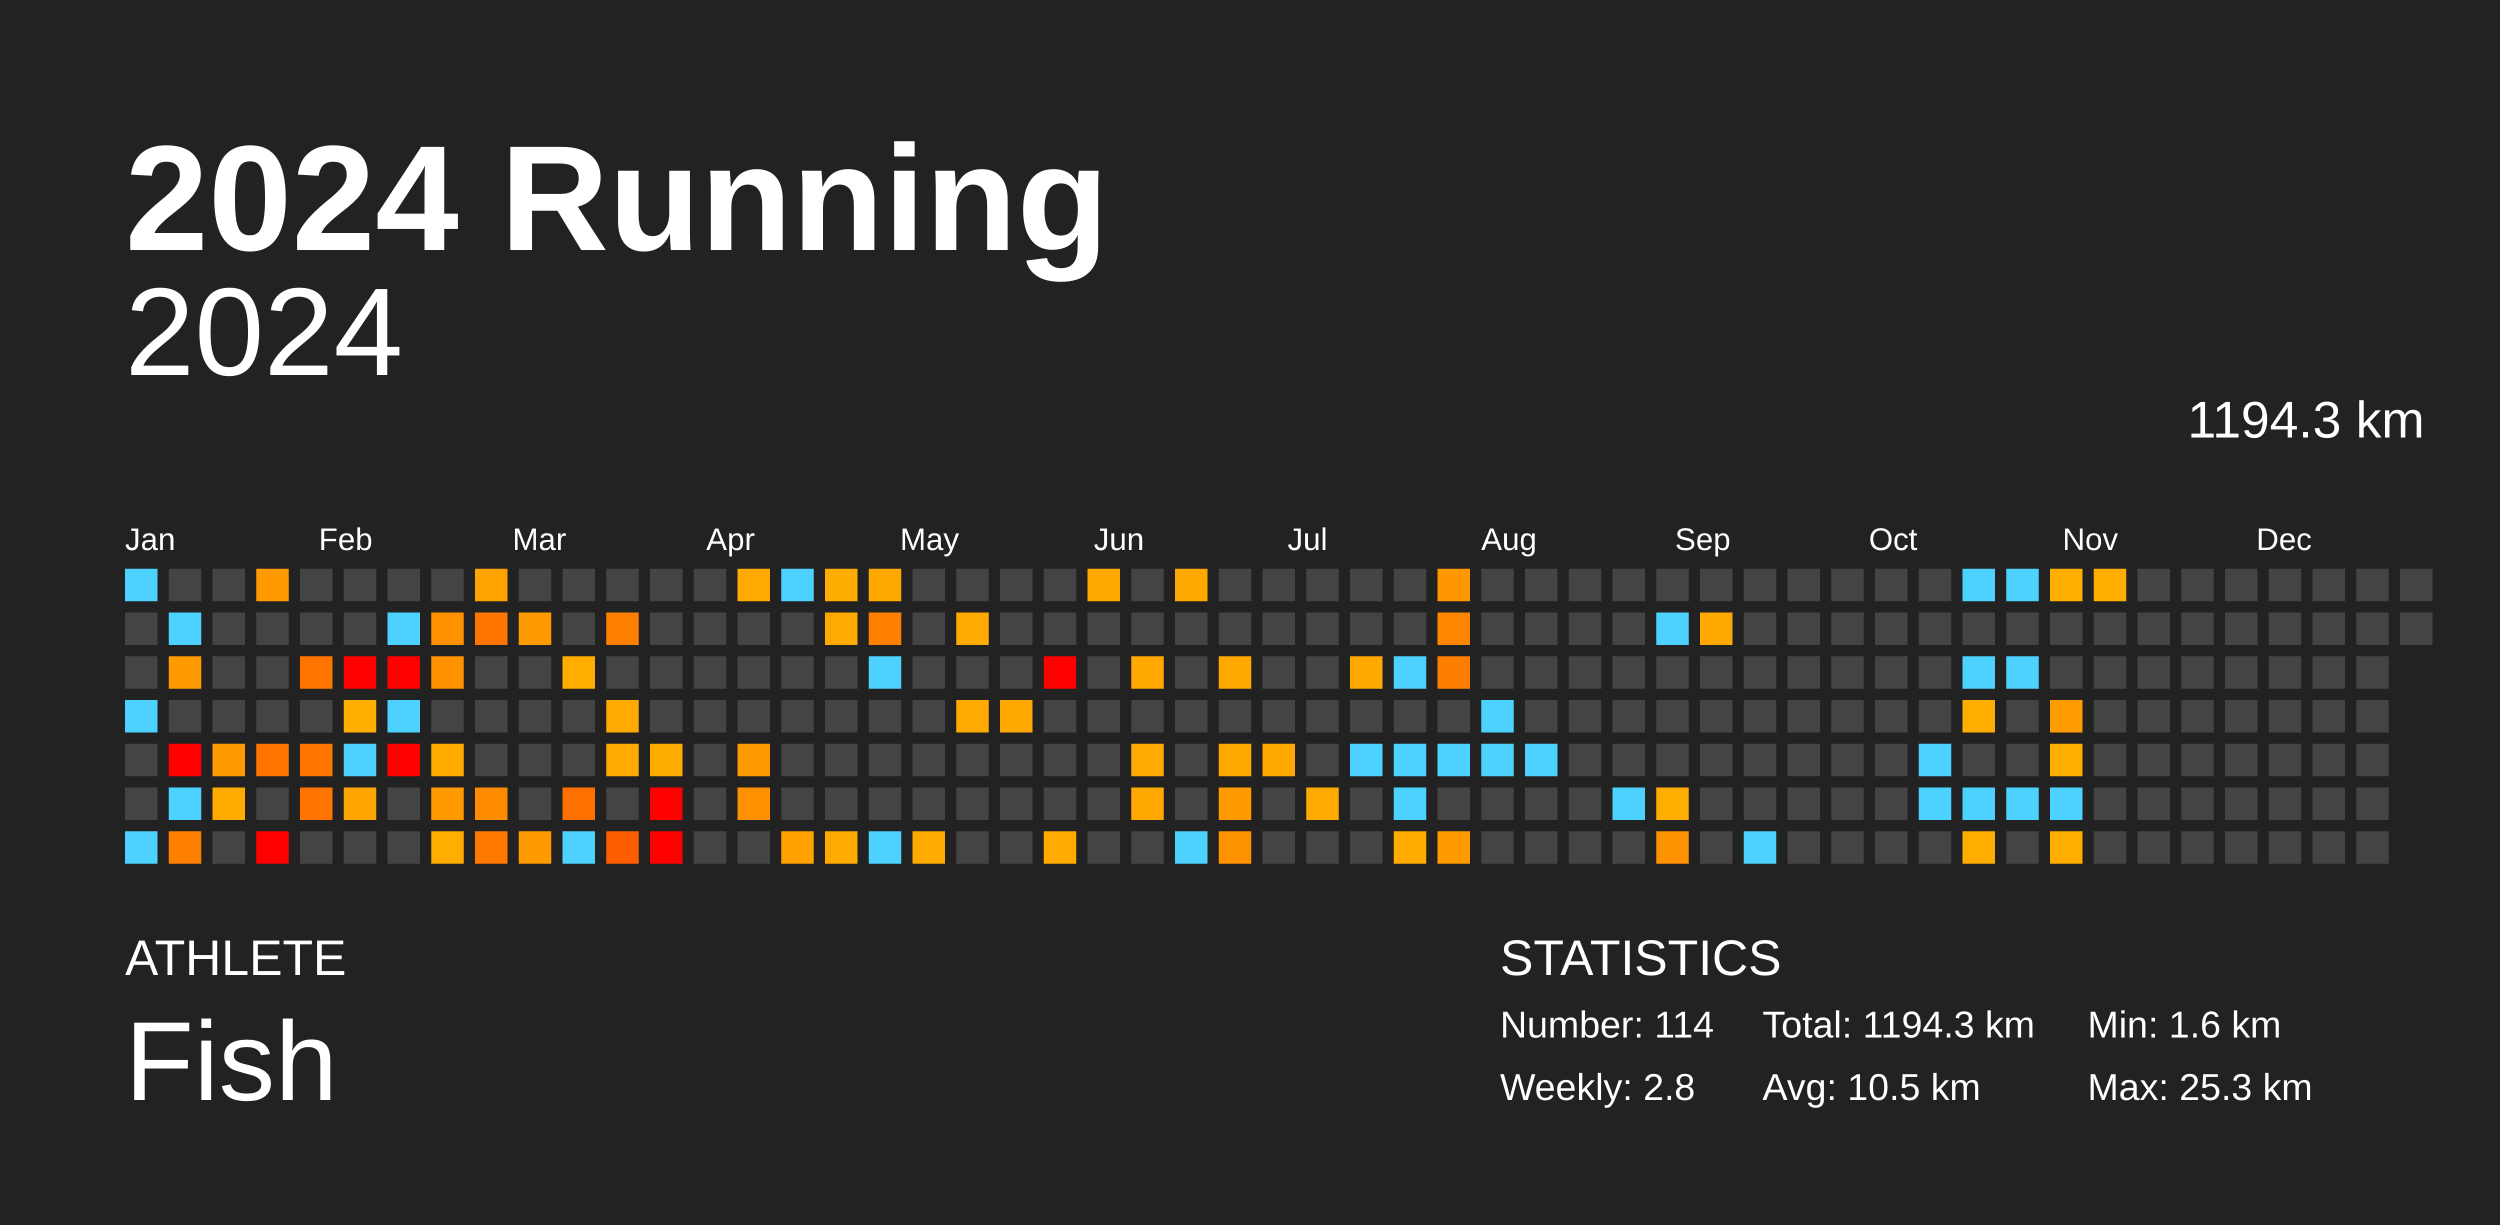
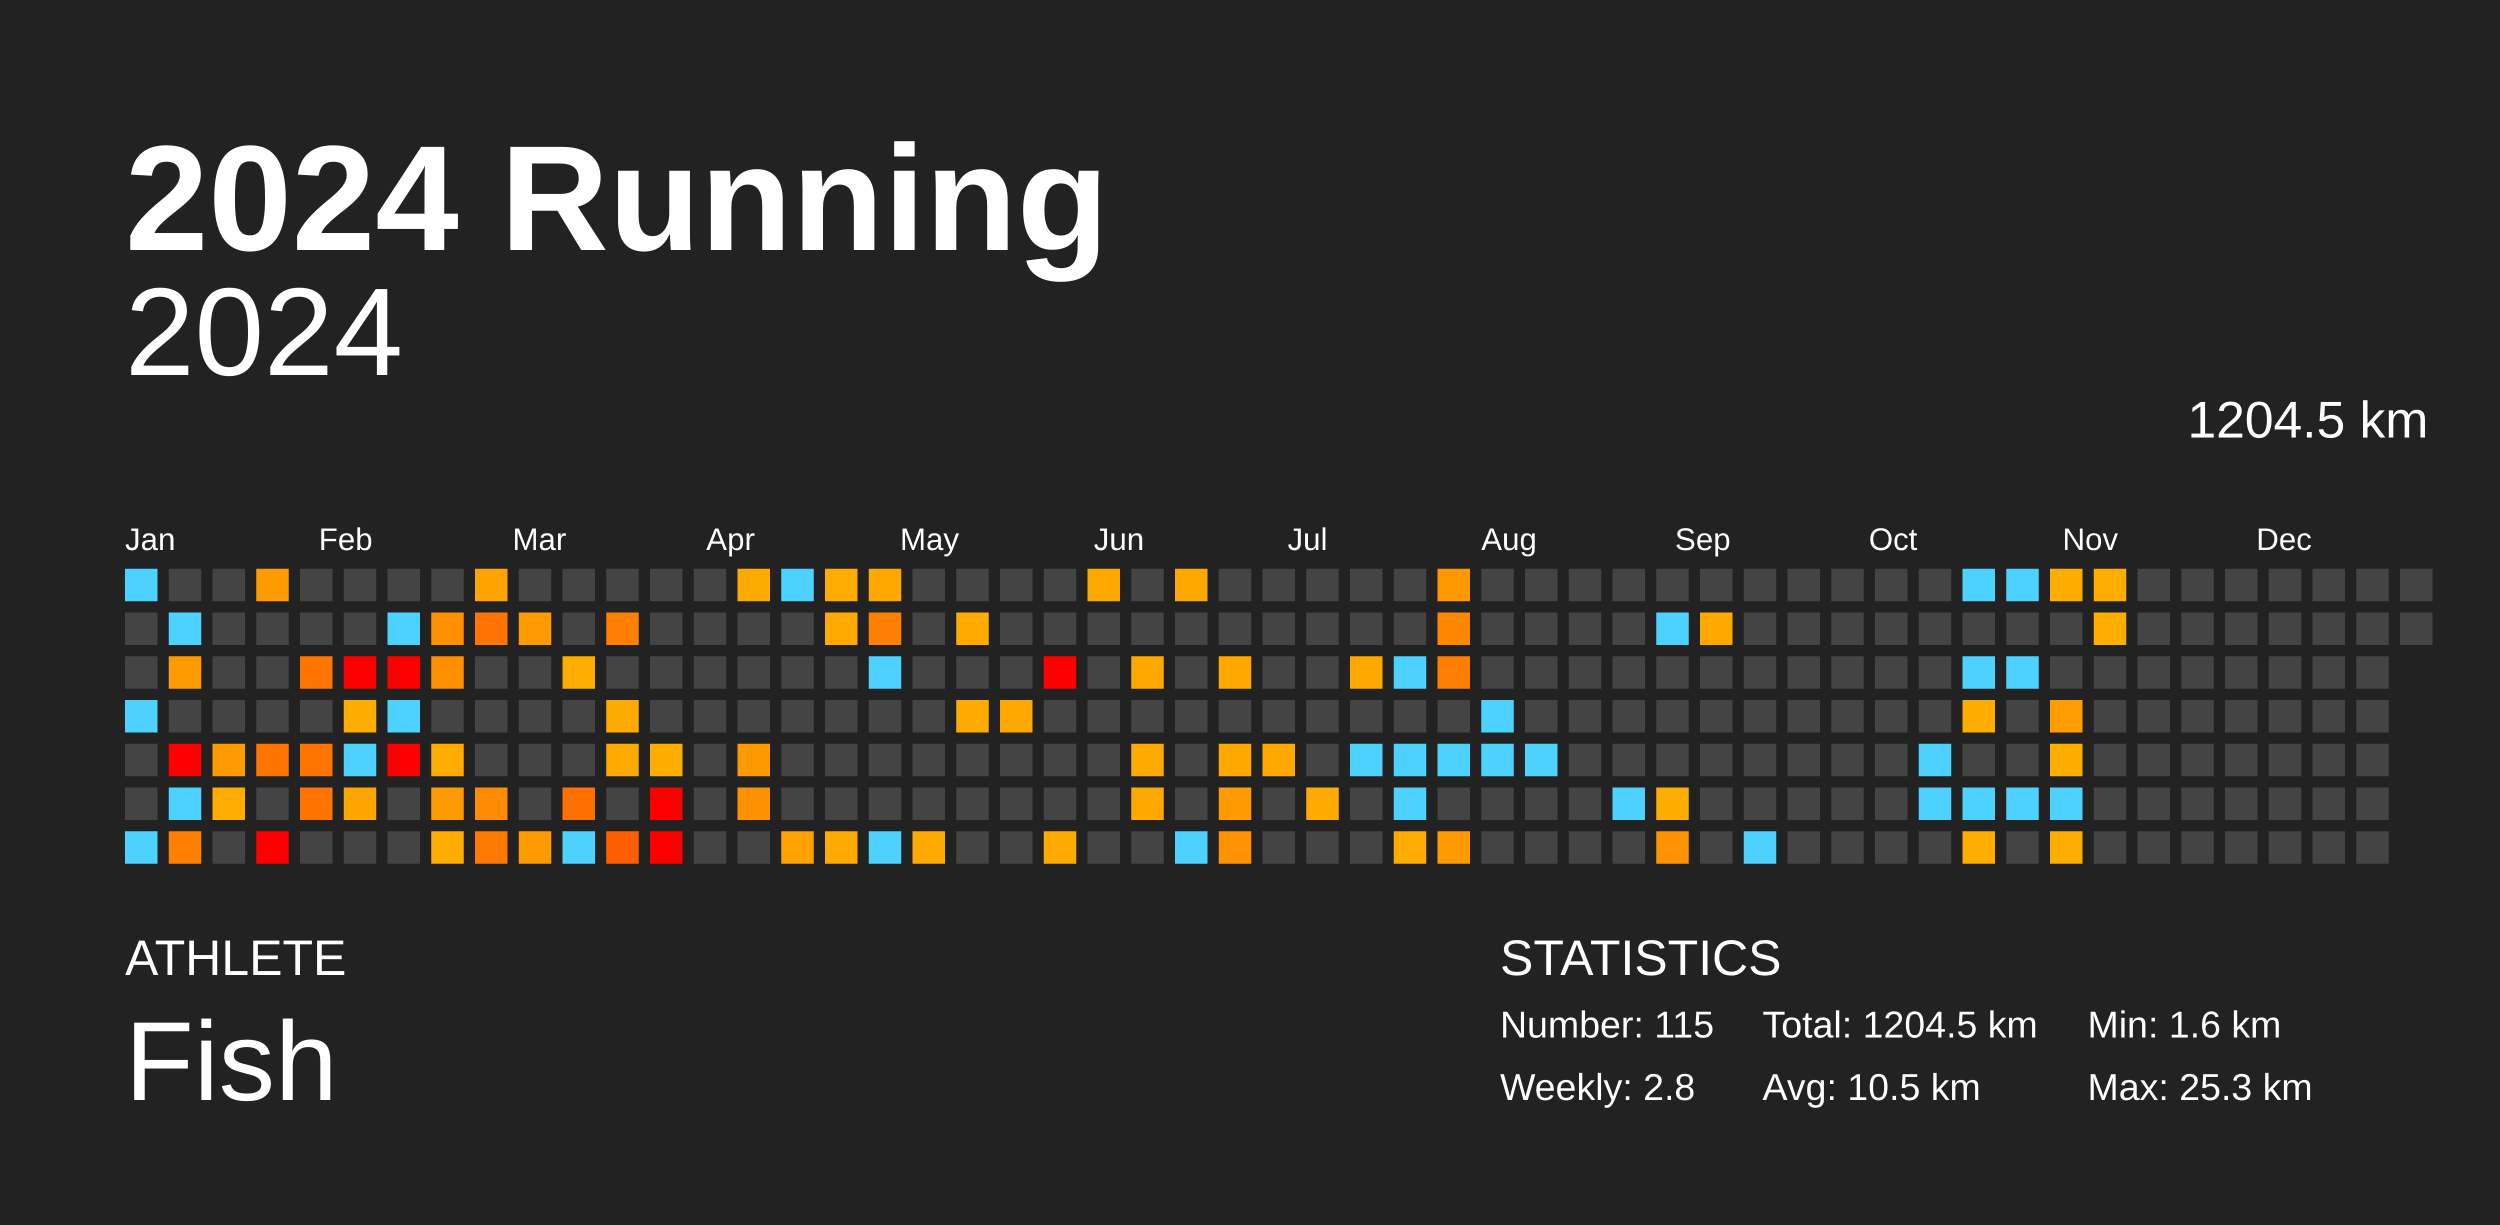
<svg xmlns="http://www.w3.org/2000/svg" baseProfile="full" height="98mm" version="1.1" viewBox="0,0,200,98" width="200mm">
  <defs />
  <rect fill="#222222" height="98" width="200" x="0" y="0" />
  <text fill="#FFFFFF" style="font-size:12px; font-family:Arial; font-weight:bold;" x="10" y="20">2024 Running</text>
  <text fill="#FFFFFF" style="font-size:4px; font-family:Arial" x="10" y="78">ATHLETE</text>
  <text fill="#FFFFFF" style="font-size:9px; font-family:Arial" x="10" y="88">Fish</text>
  <text fill="#FFFFFF" style="font-size:4px; font-family:Arial" x="120" y="78">STATISTICS</text>
-   <text fill="#FFFFFF" style="font-size:3px; font-family:Arial" x="120" y="83">Number: 114</text>
+   <text fill="#FFFFFF" style="font-size:3px; font-family:Arial" x="120" y="83">Number: 115</text>
  <text fill="#FFFFFF" style="font-size:3px; font-family:Arial" x="120" y="88">Weekly: 2.8</text>
-   <text fill="#FFFFFF" style="font-size:3px; font-family:Arial" x="141" y="83">Total: 1194.3 km</text>
+   <text fill="#FFFFFF" style="font-size:3px; font-family:Arial" x="141" y="83">Total: 1204.5 km</text>
  <text fill="#FFFFFF" style="font-size:3px; font-family:Arial" x="141" y="88">Avg: 10.5 km</text>
  <text fill="#FFFFFF" style="font-size:3px; font-family:Arial" x="167" y="83">Min: 1.6 km</text>
  <text fill="#FFFFFF" style="font-size:3px; font-family:Arial" x="167" y="88">Max: 25.3 km</text>
  <text alignment-baseline="hanging" fill="#FFFFFF" style="font-size:10.0px; font-family:Arial;" x="10" y="30">2024</text>
-   <text alignment-baseline="hanging" fill="#FFFFFF" style="font-size:4.125px; font-family:Arial;" x="175" y="35">1194.3 km</text>
+   <text alignment-baseline="hanging" fill="#FFFFFF" style="font-size:4.125px; font-family:Arial;" x="175" y="35">1204.5 km</text>
  <text fill="#FFFFFF" style="font-size:2.5px; font-family:Arial" x="10.0" y="44">Jan</text>
  <text fill="#FFFFFF" style="font-size:2.5px; font-family:Arial" x="25.5" y="44">Feb</text>
  <text fill="#FFFFFF" style="font-size:2.5px; font-family:Arial" x="41.0" y="44">Mar</text>
  <text fill="#FFFFFF" style="font-size:2.5px; font-family:Arial" x="56.5" y="44">Apr</text>
  <text fill="#FFFFFF" style="font-size:2.5px; font-family:Arial" x="72.0" y="44">May</text>
  <text fill="#FFFFFF" style="font-size:2.5px; font-family:Arial" x="87.5" y="44">Jun</text>
  <text fill="#FFFFFF" style="font-size:2.5px; font-family:Arial" x="103.0" y="44">Jul</text>
  <text fill="#FFFFFF" style="font-size:2.5px; font-family:Arial" x="118.5" y="44">Aug</text>
  <text fill="#FFFFFF" style="font-size:2.5px; font-family:Arial" x="134.0" y="44">Sep</text>
  <text fill="#FFFFFF" style="font-size:2.5px; font-family:Arial" x="149.5" y="44">Oct</text>
  <text fill="#FFFFFF" style="font-size:2.5px; font-family:Arial" x="165.0" y="44">Nov</text>
  <text fill="#FFFFFF" style="font-size:2.5px; font-family:Arial" x="180.5" y="44">Dec</text>
  <rect fill="#4dd2ff" height="2.6" width="2.6" x="10.0" y="45.5" />
  <rect fill="#444444" height="2.6" width="2.6" x="10.0" y="49.0" />
  <rect fill="#444444" height="2.6" width="2.6" x="10.0" y="52.5" />
  <rect fill="#4dd2ff" height="2.6" width="2.6" x="10.0" y="56.0" />
  <rect fill="#444444" height="2.6" width="2.6" x="10.0" y="59.5" />
  <rect fill="#444444" height="2.6" width="2.6" x="10.0" y="63.0" />
  <rect fill="#4dd2ff" height="2.6" width="2.6" x="10.0" y="66.5" />
  <rect fill="#444444" height="2.6" width="2.6" x="13.5" y="45.5" />
  <rect fill="#4dd2ff" height="2.6" width="2.6" x="13.5" y="49.0" />
  <rect fill="#ff9b00" height="2.6" width="2.6" x="13.5" y="52.5" />
  <rect fill="#444444" height="2.6" width="2.6" x="13.5" y="56.0" />
  <rect fill="red" height="2.6" width="2.6" x="13.5" y="59.5" />
  <rect fill="#4dd2ff" height="2.6" width="2.6" x="13.5" y="63.0" />
  <rect fill="#ff7f00" height="2.6" width="2.6" x="13.5" y="66.5" />
  <rect fill="#444444" height="2.6" width="2.6" x="17.0" y="45.5" />
  <rect fill="#444444" height="2.6" width="2.6" x="17.0" y="49.0" />
  <rect fill="#444444" height="2.6" width="2.6" x="17.0" y="52.5" />
  <rect fill="#444444" height="2.6" width="2.6" x="17.0" y="56.0" />
  <rect fill="#ff9b00" height="2.6" width="2.6" x="17.0" y="59.5" />
  <rect fill="#ffab00" height="2.6" width="2.6" x="17.0" y="63.0" />
  <rect fill="#444444" height="2.6" width="2.6" x="17.0" y="66.5" />
  <rect fill="#ff9b00" height="2.6" width="2.6" x="20.5" y="45.5" />
  <rect fill="#444444" height="2.6" width="2.6" x="20.5" y="49.0" />
  <rect fill="#444444" height="2.6" width="2.6" x="20.5" y="52.5" />
  <rect fill="#444444" height="2.6" width="2.6" x="20.5" y="56.0" />
  <rect fill="#ff7500" height="2.6" width="2.6" x="20.5" y="59.5" />
  <rect fill="#444444" height="2.6" width="2.6" x="20.5" y="63.0" />
  <rect fill="red" height="2.6" width="2.6" x="20.5" y="66.5" />
  <rect fill="#444444" height="2.6" width="2.6" x="24.0" y="45.5" />
  <rect fill="#444444" height="2.6" width="2.6" x="24.0" y="49.0" />
  <rect fill="#ff7500" height="2.6" width="2.6" x="24.0" y="52.5" />
  <rect fill="#444444" height="2.6" width="2.6" x="24.0" y="56.0" />
  <rect fill="#ff7500" height="2.6" width="2.6" x="24.0" y="59.5" />
  <rect fill="#ff7400" height="2.6" width="2.6" x="24.0" y="63.0" />
  <rect fill="#444444" height="2.6" width="2.6" x="24.0" y="66.5" />
  <rect fill="#444444" height="2.6" width="2.6" x="27.5" y="45.5" />
  <rect fill="#444444" height="2.6" width="2.6" x="27.5" y="49.0" />
  <rect fill="red" height="2.6" width="2.6" x="27.5" y="52.5" />
  <rect fill="#ffae00" height="2.6" width="2.6" x="27.5" y="56.0" />
  <rect fill="#4dd2ff" height="2.6" width="2.6" x="27.5" y="59.5" />
  <rect fill="#ffa500" height="2.6" width="2.6" x="27.5" y="63.0" />
  <rect fill="#444444" height="2.6" width="2.6" x="27.5" y="66.5" />
  <rect fill="#444444" height="2.6" width="2.6" x="31.0" y="45.5" />
  <rect fill="#4dd2ff" height="2.6" width="2.6" x="31.0" y="49.0" />
  <rect fill="red" height="2.6" width="2.6" x="31.0" y="52.5" />
  <rect fill="#4dd2ff" height="2.6" width="2.6" x="31.0" y="56.0" />
  <rect fill="red" height="2.6" width="2.6" x="31.0" y="59.5" />
  <rect fill="#444444" height="2.6" width="2.6" x="31.0" y="63.0" />
  <rect fill="#444444" height="2.6" width="2.6" x="31.0" y="66.5" />
  <rect fill="#444444" height="2.6" width="2.6" x="34.5" y="45.5" />
  <rect fill="#ff9000" height="2.6" width="2.6" x="34.5" y="49.0" />
  <rect fill="#ff9100" height="2.6" width="2.6" x="34.5" y="52.5" />
  <rect fill="#444444" height="2.6" width="2.6" x="34.5" y="56.0" />
  <rect fill="#ffab00" height="2.6" width="2.6" x="34.5" y="59.5" />
  <rect fill="#ff9a00" height="2.6" width="2.6" x="34.5" y="63.0" />
  <rect fill="#ffad00" height="2.6" width="2.6" x="34.5" y="66.5" />
  <rect fill="#ffa300" height="2.6" width="2.6" x="38.0" y="45.5" />
  <rect fill="#ff7500" height="2.6" width="2.6" x="38.0" y="49.0" />
  <rect fill="#444444" height="2.6" width="2.6" x="38.0" y="52.5" />
  <rect fill="#444444" height="2.6" width="2.6" x="38.0" y="56.0" />
  <rect fill="#444444" height="2.6" width="2.6" x="38.0" y="59.5" />
  <rect fill="#ff8c00" height="2.6" width="2.6" x="38.0" y="63.0" />
  <rect fill="#ff7800" height="2.6" width="2.6" x="38.0" y="66.5" />
  <rect fill="#444444" height="2.6" width="2.6" x="41.5" y="45.5" />
  <rect fill="#ff9b00" height="2.6" width="2.6" x="41.5" y="49.0" />
  <rect fill="#444444" height="2.6" width="2.6" x="41.5" y="52.5" />
  <rect fill="#444444" height="2.6" width="2.6" x="41.5" y="56.0" />
  <rect fill="#444444" height="2.6" width="2.6" x="41.5" y="59.5" />
  <rect fill="#444444" height="2.6" width="2.6" x="41.5" y="63.0" />
  <rect fill="#ff9a00" height="2.6" width="2.6" x="41.5" y="66.5" />
  <rect fill="#444444" height="2.6" width="2.6" x="45.0" y="45.5" />
  <rect fill="#444444" height="2.6" width="2.6" x="45.0" y="49.0" />
  <rect fill="#ffae00" height="2.6" width="2.6" x="45.0" y="52.5" />
  <rect fill="#444444" height="2.6" width="2.6" x="45.0" y="56.0" />
  <rect fill="#444444" height="2.6" width="2.6" x="45.0" y="59.5" />
  <rect fill="#ff7000" height="2.6" width="2.6" x="45.0" y="63.0" />
  <rect fill="#4dd2ff" height="2.6" width="2.6" x="45.0" y="66.5" />
  <rect fill="#444444" height="2.6" width="2.6" x="48.5" y="45.5" />
  <rect fill="#ff7f00" height="2.6" width="2.6" x="48.5" y="49.0" />
  <rect fill="#444444" height="2.6" width="2.6" x="48.5" y="52.5" />
  <rect fill="#ffaa00" height="2.6" width="2.6" x="48.5" y="56.0" />
  <rect fill="#ffaa00" height="2.6" width="2.6" x="48.5" y="59.5" />
  <rect fill="#444444" height="2.6" width="2.6" x="48.5" y="63.0" />
  <rect fill="#ff5e00" height="2.6" width="2.6" x="48.5" y="66.5" />
  <rect fill="#444444" height="2.6" width="2.6" x="52.0" y="45.5" />
  <rect fill="#444444" height="2.6" width="2.6" x="52.0" y="49.0" />
  <rect fill="#444444" height="2.6" width="2.6" x="52.0" y="52.5" />
  <rect fill="#444444" height="2.6" width="2.6" x="52.0" y="56.0" />
  <rect fill="#ffac00" height="2.6" width="2.6" x="52.0" y="59.5" />
  <rect fill="red" height="2.6" width="2.6" x="52.0" y="63.0" />
  <rect fill="red" height="2.6" width="2.6" x="52.0" y="66.5" />
  <rect fill="#444444" height="2.6" width="2.6" x="55.5" y="45.5" />
  <rect fill="#444444" height="2.6" width="2.6" x="55.5" y="49.0" />
  <rect fill="#444444" height="2.6" width="2.6" x="55.5" y="52.5" />
  <rect fill="#444444" height="2.6" width="2.6" x="55.5" y="56.0" />
  <rect fill="#444444" height="2.6" width="2.6" x="55.5" y="59.5" />
  <rect fill="#444444" height="2.6" width="2.6" x="55.5" y="63.0" />
  <rect fill="#444444" height="2.6" width="2.6" x="55.5" y="66.5" />
  <rect fill="#ffaa00" height="2.6" width="2.6" x="59.0" y="45.5" />
  <rect fill="#444444" height="2.6" width="2.6" x="59.0" y="49.0" />
  <rect fill="#444444" height="2.6" width="2.6" x="59.0" y="52.5" />
  <rect fill="#444444" height="2.6" width="2.6" x="59.0" y="56.0" />
  <rect fill="#ff9900" height="2.6" width="2.6" x="59.0" y="59.5" />
  <rect fill="#ff9100" height="2.6" width="2.6" x="59.0" y="63.0" />
  <rect fill="#444444" height="2.6" width="2.6" x="59.0" y="66.5" />
  <rect fill="#4dd2ff" height="2.6" width="2.6" x="62.5" y="45.5" />
  <rect fill="#444444" height="2.6" width="2.6" x="62.5" y="49.0" />
  <rect fill="#444444" height="2.6" width="2.6" x="62.5" y="52.5" />
  <rect fill="#444444" height="2.6" width="2.6" x="62.5" y="56.0" />
  <rect fill="#444444" height="2.6" width="2.6" x="62.5" y="59.5" />
  <rect fill="#444444" height="2.6" width="2.6" x="62.5" y="63.0" />
  <rect fill="#ffa100" height="2.6" width="2.6" x="62.5" y="66.5" />
  <rect fill="#ffac00" height="2.6" width="2.6" x="66.0" y="45.5" />
  <rect fill="#ffaa00" height="2.6" width="2.6" x="66.0" y="49.0" />
  <rect fill="#444444" height="2.6" width="2.6" x="66.0" y="52.5" />
  <rect fill="#444444" height="2.6" width="2.6" x="66.0" y="56.0" />
  <rect fill="#444444" height="2.6" width="2.6" x="66.0" y="59.5" />
  <rect fill="#444444" height="2.6" width="2.6" x="66.0" y="63.0" />
  <rect fill="#ffaa00" height="2.6" width="2.6" x="66.0" y="66.5" />
  <rect fill="#ffa800" height="2.6" width="2.6" x="69.5" y="45.5" />
  <rect fill="#ff7f00" height="2.6" width="2.6" x="69.5" y="49.0" />
  <rect fill="#4dd2ff" height="2.6" width="2.6" x="69.5" y="52.5" />
  <rect fill="#444444" height="2.6" width="2.6" x="69.5" y="56.0" />
  <rect fill="#444444" height="2.6" width="2.6" x="69.5" y="59.5" />
  <rect fill="#444444" height="2.6" width="2.6" x="69.5" y="63.0" />
  <rect fill="#4dd2ff" height="2.6" width="2.6" x="69.5" y="66.5" />
  <rect fill="#444444" height="2.6" width="2.6" x="73.0" y="45.5" />
  <rect fill="#444444" height="2.6" width="2.6" x="73.0" y="49.0" />
  <rect fill="#444444" height="2.6" width="2.6" x="73.0" y="52.5" />
  <rect fill="#444444" height="2.6" width="2.6" x="73.0" y="56.0" />
  <rect fill="#444444" height="2.6" width="2.6" x="73.0" y="59.5" />
  <rect fill="#444444" height="2.6" width="2.6" x="73.0" y="63.0" />
  <rect fill="#ffaa00" height="2.6" width="2.6" x="73.0" y="66.5" />
  <rect fill="#444444" height="2.6" width="2.6" x="76.5" y="45.5" />
  <rect fill="#ffaa00" height="2.6" width="2.6" x="76.5" y="49.0" />
  <rect fill="#444444" height="2.6" width="2.6" x="76.5" y="52.5" />
  <rect fill="#ffaa00" height="2.6" width="2.6" x="76.5" y="56.0" />
  <rect fill="#444444" height="2.6" width="2.6" x="76.5" y="59.5" />
  <rect fill="#444444" height="2.6" width="2.6" x="76.5" y="63.0" />
  <rect fill="#444444" height="2.6" width="2.6" x="76.5" y="66.5" />
  <rect fill="#444444" height="2.6" width="2.6" x="80.0" y="45.5" />
  <rect fill="#444444" height="2.6" width="2.6" x="80.0" y="49.0" />
  <rect fill="#444444" height="2.6" width="2.6" x="80.0" y="52.5" />
  <rect fill="#ffa800" height="2.6" width="2.6" x="80.0" y="56.0" />
  <rect fill="#444444" height="2.6" width="2.6" x="80.0" y="59.5" />
  <rect fill="#444444" height="2.6" width="2.6" x="80.0" y="63.0" />
  <rect fill="#444444" height="2.6" width="2.6" x="80.0" y="66.5" />
  <rect fill="#444444" height="2.6" width="2.6" x="83.5" y="45.5" />
  <rect fill="#444444" height="2.6" width="2.6" x="83.5" y="49.0" />
  <rect fill="red" height="2.6" width="2.6" x="83.5" y="52.5" />
  <rect fill="#444444" height="2.6" width="2.6" x="83.5" y="56.0" />
  <rect fill="#444444" height="2.6" width="2.6" x="83.5" y="59.5" />
  <rect fill="#444444" height="2.6" width="2.6" x="83.5" y="63.0" />
  <rect fill="#ffaa00" height="2.6" width="2.6" x="83.5" y="66.5" />
  <rect fill="#ffa900" height="2.6" width="2.6" x="87.0" y="45.5" />
  <rect fill="#444444" height="2.6" width="2.6" x="87.0" y="49.0" />
  <rect fill="#444444" height="2.6" width="2.6" x="87.0" y="52.5" />
  <rect fill="#444444" height="2.6" width="2.6" x="87.0" y="56.0" />
  <rect fill="#444444" height="2.6" width="2.6" x="87.0" y="59.5" />
  <rect fill="#444444" height="2.6" width="2.6" x="87.0" y="63.0" />
  <rect fill="#444444" height="2.6" width="2.6" x="87.0" y="66.5" />
  <rect fill="#444444" height="2.6" width="2.6" x="90.5" y="45.5" />
  <rect fill="#444444" height="2.6" width="2.6" x="90.5" y="49.0" />
  <rect fill="#ffa800" height="2.6" width="2.6" x="90.5" y="52.5" />
  <rect fill="#444444" height="2.6" width="2.6" x="90.5" y="56.0" />
  <rect fill="#ffaa00" height="2.6" width="2.6" x="90.5" y="59.5" />
  <rect fill="#ffa900" height="2.6" width="2.6" x="90.5" y="63.0" />
  <rect fill="#444444" height="2.6" width="2.6" x="90.5" y="66.5" />
  <rect fill="#ffa900" height="2.6" width="2.6" x="94.0" y="45.5" />
  <rect fill="#444444" height="2.6" width="2.6" x="94.0" y="49.0" />
  <rect fill="#444444" height="2.6" width="2.6" x="94.0" y="52.5" />
  <rect fill="#444444" height="2.6" width="2.6" x="94.0" y="56.0" />
  <rect fill="#444444" height="2.6" width="2.6" x="94.0" y="59.5" />
  <rect fill="#444444" height="2.6" width="2.6" x="94.0" y="63.0" />
  <rect fill="#4dd2ff" height="2.6" width="2.6" x="94.0" y="66.5" />
  <rect fill="#444444" height="2.6" width="2.6" x="97.5" y="45.5" />
  <rect fill="#444444" height="2.6" width="2.6" x="97.5" y="49.0" />
  <rect fill="#ffa900" height="2.6" width="2.6" x="97.5" y="52.5" />
  <rect fill="#444444" height="2.6" width="2.6" x="97.5" y="56.0" />
  <rect fill="#ffa800" height="2.6" width="2.6" x="97.5" y="59.5" />
  <rect fill="#ff9b00" height="2.6" width="2.6" x="97.5" y="63.0" />
  <rect fill="#ff9200" height="2.6" width="2.6" x="97.5" y="66.5" />
  <rect fill="#444444" height="2.6" width="2.6" x="101.0" y="45.5" />
  <rect fill="#444444" height="2.6" width="2.6" x="101.0" y="49.0" />
  <rect fill="#444444" height="2.6" width="2.6" x="101.0" y="52.5" />
  <rect fill="#444444" height="2.6" width="2.6" x="101.0" y="56.0" />
  <rect fill="#ffa900" height="2.6" width="2.6" x="101.0" y="59.5" />
  <rect fill="#444444" height="2.6" width="2.6" x="101.0" y="63.0" />
  <rect fill="#444444" height="2.6" width="2.6" x="101.0" y="66.5" />
  <rect fill="#444444" height="2.6" width="2.6" x="104.5" y="45.5" />
  <rect fill="#444444" height="2.6" width="2.6" x="104.5" y="49.0" />
  <rect fill="#444444" height="2.6" width="2.6" x="104.5" y="52.5" />
  <rect fill="#444444" height="2.6" width="2.6" x="104.5" y="56.0" />
  <rect fill="#444444" height="2.6" width="2.6" x="104.5" y="59.5" />
  <rect fill="#ffaa00" height="2.6" width="2.6" x="104.5" y="63.0" />
  <rect fill="#444444" height="2.6" width="2.6" x="104.5" y="66.5" />
  <rect fill="#444444" height="2.6" width="2.6" x="108.0" y="45.5" />
  <rect fill="#444444" height="2.6" width="2.6" x="108.0" y="49.0" />
  <rect fill="#ffa900" height="2.6" width="2.6" x="108.0" y="52.5" />
  <rect fill="#444444" height="2.6" width="2.6" x="108.0" y="56.0" />
  <rect fill="#4dd2ff" height="2.6" width="2.6" x="108.0" y="59.5" />
  <rect fill="#444444" height="2.6" width="2.6" x="108.0" y="63.0" />
  <rect fill="#444444" height="2.6" width="2.6" x="108.0" y="66.5" />
  <rect fill="#444444" height="2.6" width="2.6" x="111.5" y="45.5" />
  <rect fill="#444444" height="2.6" width="2.6" x="111.5" y="49.0" />
  <rect fill="#4dd2ff" height="2.6" width="2.6" x="111.5" y="52.5" />
  <rect fill="#444444" height="2.6" width="2.6" x="111.5" y="56.0" />
  <rect fill="#4dd2ff" height="2.6" width="2.6" x="111.5" y="59.5" />
  <rect fill="#4dd2ff" height="2.6" width="2.6" x="111.5" y="63.0" />
  <rect fill="#ffab00" height="2.6" width="2.6" x="111.5" y="66.5" />
  <rect fill="#ff9700" height="2.6" width="2.6" x="115.0" y="45.5" />
  <rect fill="#ff8700" height="2.6" width="2.6" x="115.0" y="49.0" />
  <rect fill="#ff7e00" height="2.6" width="2.6" x="115.0" y="52.5" />
  <rect fill="#444444" height="2.6" width="2.6" x="115.0" y="56.0" />
  <rect fill="#4dd2ff" height="2.6" width="2.6" x="115.0" y="59.5" />
  <rect fill="#444444" height="2.6" width="2.6" x="115.0" y="63.0" />
  <rect fill="#ff9b00" height="2.6" width="2.6" x="115.0" y="66.5" />
  <rect fill="#444444" height="2.6" width="2.6" x="118.5" y="45.5" />
  <rect fill="#444444" height="2.6" width="2.6" x="118.5" y="49.0" />
  <rect fill="#444444" height="2.6" width="2.6" x="118.5" y="52.5" />
  <rect fill="#4dd2ff" height="2.6" width="2.6" x="118.5" y="56.0" />
  <rect fill="#4dd2ff" height="2.6" width="2.6" x="118.5" y="59.5" />
  <rect fill="#444444" height="2.6" width="2.6" x="118.5" y="63.0" />
  <rect fill="#444444" height="2.6" width="2.6" x="118.5" y="66.5" />
  <rect fill="#444444" height="2.6" width="2.6" x="122.0" y="45.5" />
  <rect fill="#444444" height="2.6" width="2.6" x="122.0" y="49.0" />
  <rect fill="#444444" height="2.6" width="2.6" x="122.0" y="52.5" />
  <rect fill="#444444" height="2.6" width="2.6" x="122.0" y="56.0" />
  <rect fill="#4dd2ff" height="2.6" width="2.6" x="122.0" y="59.5" />
  <rect fill="#444444" height="2.6" width="2.6" x="122.0" y="63.0" />
  <rect fill="#444444" height="2.6" width="2.6" x="122.0" y="66.5" />
  <rect fill="#444444" height="2.6" width="2.6" x="125.5" y="45.5" />
  <rect fill="#444444" height="2.6" width="2.6" x="125.5" y="49.0" />
  <rect fill="#444444" height="2.6" width="2.6" x="125.5" y="52.5" />
  <rect fill="#444444" height="2.6" width="2.6" x="125.5" y="56.0" />
  <rect fill="#444444" height="2.6" width="2.6" x="125.5" y="59.5" />
  <rect fill="#444444" height="2.6" width="2.6" x="125.5" y="63.0" />
  <rect fill="#444444" height="2.6" width="2.6" x="125.5" y="66.5" />
  <rect fill="#444444" height="2.6" width="2.6" x="129.0" y="45.5" />
  <rect fill="#444444" height="2.6" width="2.6" x="129.0" y="49.0" />
  <rect fill="#444444" height="2.6" width="2.6" x="129.0" y="52.5" />
  <rect fill="#444444" height="2.6" width="2.6" x="129.0" y="56.0" />
  <rect fill="#444444" height="2.6" width="2.6" x="129.0" y="59.5" />
  <rect fill="#4dd2ff" height="2.6" width="2.6" x="129.0" y="63.0" />
  <rect fill="#444444" height="2.6" width="2.6" x="129.0" y="66.5" />
  <rect fill="#444444" height="2.6" width="2.6" x="132.5" y="45.5" />
  <rect fill="#4dd2ff" height="2.6" width="2.6" x="132.5" y="49.0" />
  <rect fill="#444444" height="2.6" width="2.6" x="132.5" y="52.5" />
  <rect fill="#444444" height="2.6" width="2.6" x="132.5" y="56.0" />
  <rect fill="#444444" height="2.6" width="2.6" x="132.5" y="59.5" />
  <rect fill="#ffae00" height="2.6" width="2.6" x="132.5" y="63.0" />
  <rect fill="#ff9200" height="2.6" width="2.6" x="132.5" y="66.5" />
  <rect fill="#444444" height="2.6" width="2.6" x="136.0" y="45.5" />
  <rect fill="#ffa900" height="2.6" width="2.6" x="136.0" y="49.0" />
  <rect fill="#444444" height="2.6" width="2.6" x="136.0" y="52.5" />
  <rect fill="#444444" height="2.6" width="2.6" x="136.0" y="56.0" />
  <rect fill="#444444" height="2.6" width="2.6" x="136.0" y="59.5" />
  <rect fill="#444444" height="2.6" width="2.6" x="136.0" y="63.0" />
  <rect fill="#444444" height="2.6" width="2.6" x="136.0" y="66.5" />
  <rect fill="#444444" height="2.6" width="2.6" x="139.5" y="45.5" />
  <rect fill="#444444" height="2.6" width="2.6" x="139.5" y="49.0" />
  <rect fill="#444444" height="2.6" width="2.6" x="139.5" y="52.5" />
  <rect fill="#444444" height="2.6" width="2.6" x="139.5" y="56.0" />
  <rect fill="#444444" height="2.6" width="2.6" x="139.5" y="59.5" />
  <rect fill="#444444" height="2.6" width="2.6" x="139.5" y="63.0" />
  <rect fill="#4dd2ff" height="2.6" width="2.6" x="139.5" y="66.5" />
  <rect fill="#444444" height="2.6" width="2.6" x="143.0" y="45.5" />
  <rect fill="#444444" height="2.6" width="2.6" x="143.0" y="49.0" />
  <rect fill="#444444" height="2.6" width="2.6" x="143.0" y="52.5" />
  <rect fill="#444444" height="2.6" width="2.6" x="143.0" y="56.0" />
  <rect fill="#444444" height="2.6" width="2.6" x="143.0" y="59.5" />
  <rect fill="#444444" height="2.6" width="2.6" x="143.0" y="63.0" />
  <rect fill="#444444" height="2.6" width="2.6" x="143.0" y="66.5" />
  <rect fill="#444444" height="2.6" width="2.6" x="146.5" y="45.5" />
  <rect fill="#444444" height="2.6" width="2.6" x="146.5" y="49.0" />
  <rect fill="#444444" height="2.6" width="2.6" x="146.5" y="52.5" />
  <rect fill="#444444" height="2.6" width="2.6" x="146.5" y="56.0" />
  <rect fill="#444444" height="2.6" width="2.6" x="146.5" y="59.5" />
  <rect fill="#444444" height="2.6" width="2.6" x="146.5" y="63.0" />
  <rect fill="#444444" height="2.6" width="2.6" x="146.5" y="66.5" />
  <rect fill="#444444" height="2.6" width="2.6" x="150.0" y="45.5" />
  <rect fill="#444444" height="2.6" width="2.6" x="150.0" y="49.0" />
  <rect fill="#444444" height="2.6" width="2.6" x="150.0" y="52.5" />
  <rect fill="#444444" height="2.6" width="2.6" x="150.0" y="56.0" />
  <rect fill="#444444" height="2.6" width="2.6" x="150.0" y="59.5" />
  <rect fill="#444444" height="2.6" width="2.6" x="150.0" y="63.0" />
  <rect fill="#444444" height="2.6" width="2.6" x="150.0" y="66.5" />
  <rect fill="#444444" height="2.6" width="2.6" x="153.5" y="45.5" />
  <rect fill="#444444" height="2.6" width="2.6" x="153.5" y="49.0" />
  <rect fill="#444444" height="2.6" width="2.6" x="153.5" y="52.5" />
  <rect fill="#444444" height="2.6" width="2.6" x="153.5" y="56.0" />
  <rect fill="#4dd2ff" height="2.6" width="2.6" x="153.5" y="59.5" />
  <rect fill="#4dd2ff" height="2.6" width="2.6" x="153.5" y="63.0" />
  <rect fill="#444444" height="2.6" width="2.6" x="153.5" y="66.5" />
  <rect fill="#4dd2ff" height="2.6" width="2.6" x="157.0" y="45.5" />
  <rect fill="#444444" height="2.6" width="2.6" x="157.0" y="49.0" />
  <rect fill="#4dd2ff" height="2.6" width="2.6" x="157.0" y="52.5" />
  <rect fill="#ffad00" height="2.6" width="2.6" x="157.0" y="56.0" />
  <rect fill="#444444" height="2.6" width="2.6" x="157.0" y="59.5" />
  <rect fill="#4dd2ff" height="2.6" width="2.6" x="157.0" y="63.0" />
  <rect fill="#ffad00" height="2.6" width="2.6" x="157.0" y="66.5" />
  <rect fill="#4dd2ff" height="2.6" width="2.6" x="160.5" y="45.5" />
  <rect fill="#444444" height="2.6" width="2.6" x="160.5" y="49.0" />
  <rect fill="#4dd2ff" height="2.6" width="2.6" x="160.5" y="52.5" />
  <rect fill="#444444" height="2.6" width="2.6" x="160.5" y="56.0" />
  <rect fill="#444444" height="2.6" width="2.6" x="160.5" y="59.5" />
  <rect fill="#4dd2ff" height="2.6" width="2.6" x="160.5" y="63.0" />
  <rect fill="#444444" height="2.6" width="2.6" x="160.5" y="66.5" />
  <rect fill="#ffae00" height="2.6" width="2.6" x="164.0" y="45.5" />
  <rect fill="#444444" height="2.6" width="2.6" x="164.0" y="49.0" />
  <rect fill="#444444" height="2.6" width="2.6" x="164.0" y="52.5" />
  <rect fill="#ff9d00" height="2.6" width="2.6" x="164.0" y="56.0" />
  <rect fill="#ffae00" height="2.6" width="2.6" x="164.0" y="59.5" />
  <rect fill="#4dd2ff" height="2.6" width="2.6" x="164.0" y="63.0" />
  <rect fill="#ffae00" height="2.6" width="2.6" x="164.0" y="66.5" />
  <rect fill="#ffae00" height="2.6" width="2.6" x="167.5" y="45.5" />
-   <rect fill="#444444" height="2.6" width="2.6" x="167.5" y="49.0" />
+   <rect fill="#ffae00" height="2.6" width="2.6" x="167.5" y="49.0" />
  <rect fill="#444444" height="2.6" width="2.6" x="167.5" y="52.5" />
  <rect fill="#444444" height="2.6" width="2.6" x="167.5" y="56.0" />
  <rect fill="#444444" height="2.6" width="2.6" x="167.5" y="59.5" />
  <rect fill="#444444" height="2.6" width="2.6" x="167.5" y="63.0" />
  <rect fill="#444444" height="2.6" width="2.6" x="167.5" y="66.5" />
  <rect fill="#444444" height="2.6" width="2.6" x="171.0" y="45.5" />
  <rect fill="#444444" height="2.6" width="2.6" x="171.0" y="49.0" />
  <rect fill="#444444" height="2.6" width="2.6" x="171.0" y="52.5" />
  <rect fill="#444444" height="2.6" width="2.6" x="171.0" y="56.0" />
  <rect fill="#444444" height="2.6" width="2.6" x="171.0" y="59.5" />
  <rect fill="#444444" height="2.6" width="2.6" x="171.0" y="63.0" />
  <rect fill="#444444" height="2.6" width="2.6" x="171.0" y="66.5" />
  <rect fill="#444444" height="2.6" width="2.6" x="174.5" y="45.5" />
  <rect fill="#444444" height="2.6" width="2.6" x="174.5" y="49.0" />
  <rect fill="#444444" height="2.6" width="2.6" x="174.5" y="52.5" />
  <rect fill="#444444" height="2.6" width="2.6" x="174.5" y="56.0" />
  <rect fill="#444444" height="2.6" width="2.6" x="174.5" y="59.5" />
  <rect fill="#444444" height="2.6" width="2.6" x="174.5" y="63.0" />
  <rect fill="#444444" height="2.6" width="2.6" x="174.5" y="66.5" />
  <rect fill="#444444" height="2.6" width="2.6" x="178.0" y="45.5" />
  <rect fill="#444444" height="2.6" width="2.6" x="178.0" y="49.0" />
  <rect fill="#444444" height="2.6" width="2.6" x="178.0" y="52.5" />
  <rect fill="#444444" height="2.6" width="2.6" x="178.0" y="56.0" />
  <rect fill="#444444" height="2.6" width="2.6" x="178.0" y="59.5" />
  <rect fill="#444444" height="2.6" width="2.6" x="178.0" y="63.0" />
  <rect fill="#444444" height="2.6" width="2.6" x="178.0" y="66.5" />
  <rect fill="#444444" height="2.6" width="2.6" x="181.5" y="45.5" />
  <rect fill="#444444" height="2.6" width="2.6" x="181.5" y="49.0" />
  <rect fill="#444444" height="2.6" width="2.6" x="181.5" y="52.5" />
  <rect fill="#444444" height="2.6" width="2.6" x="181.5" y="56.0" />
  <rect fill="#444444" height="2.6" width="2.6" x="181.5" y="59.5" />
  <rect fill="#444444" height="2.6" width="2.6" x="181.5" y="63.0" />
  <rect fill="#444444" height="2.6" width="2.6" x="181.5" y="66.5" />
  <rect fill="#444444" height="2.6" width="2.6" x="185.0" y="45.5" />
  <rect fill="#444444" height="2.6" width="2.6" x="185.0" y="49.0" />
  <rect fill="#444444" height="2.6" width="2.6" x="185.0" y="52.5" />
  <rect fill="#444444" height="2.6" width="2.6" x="185.0" y="56.0" />
  <rect fill="#444444" height="2.6" width="2.6" x="185.0" y="59.5" />
  <rect fill="#444444" height="2.6" width="2.6" x="185.0" y="63.0" />
  <rect fill="#444444" height="2.6" width="2.6" x="185.0" y="66.5" />
  <rect fill="#444444" height="2.6" width="2.6" x="188.5" y="45.5" />
  <rect fill="#444444" height="2.6" width="2.6" x="188.5" y="49.0" />
  <rect fill="#444444" height="2.6" width="2.6" x="188.5" y="52.5" />
  <rect fill="#444444" height="2.6" width="2.6" x="188.5" y="56.0" />
  <rect fill="#444444" height="2.6" width="2.6" x="188.5" y="59.5" />
  <rect fill="#444444" height="2.6" width="2.6" x="188.5" y="63.0" />
  <rect fill="#444444" height="2.6" width="2.6" x="188.5" y="66.5" />
  <rect fill="#444444" height="2.6" width="2.6" x="192.0" y="45.5" />
  <rect fill="#444444" height="2.6" width="2.6" x="192.0" y="49.0" />
</svg>
